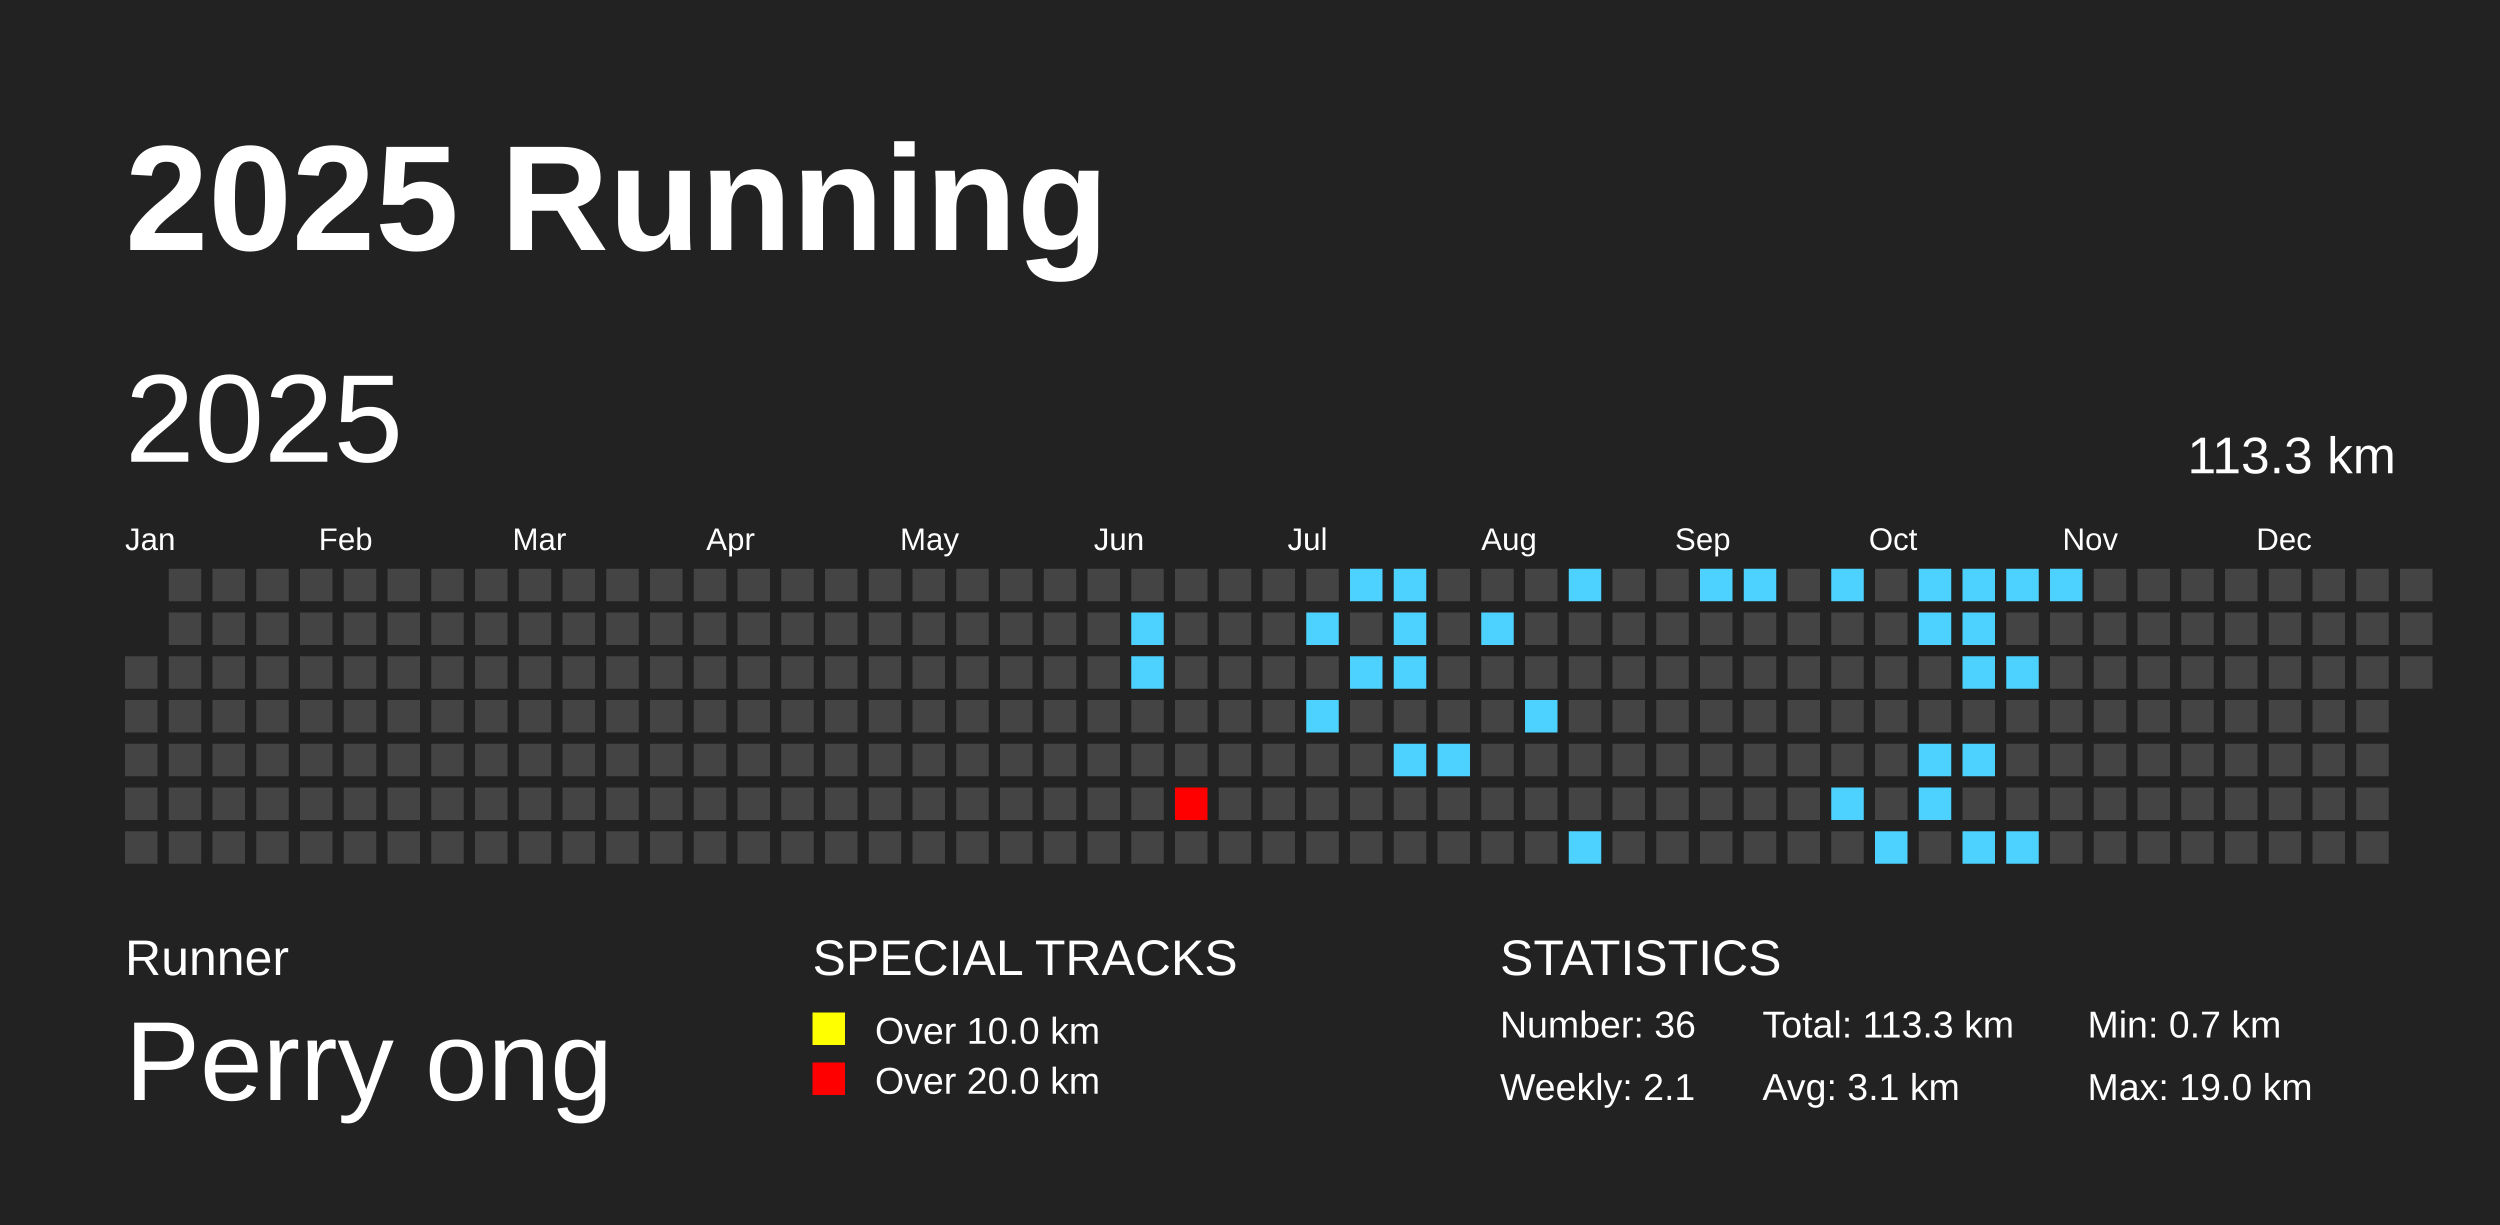
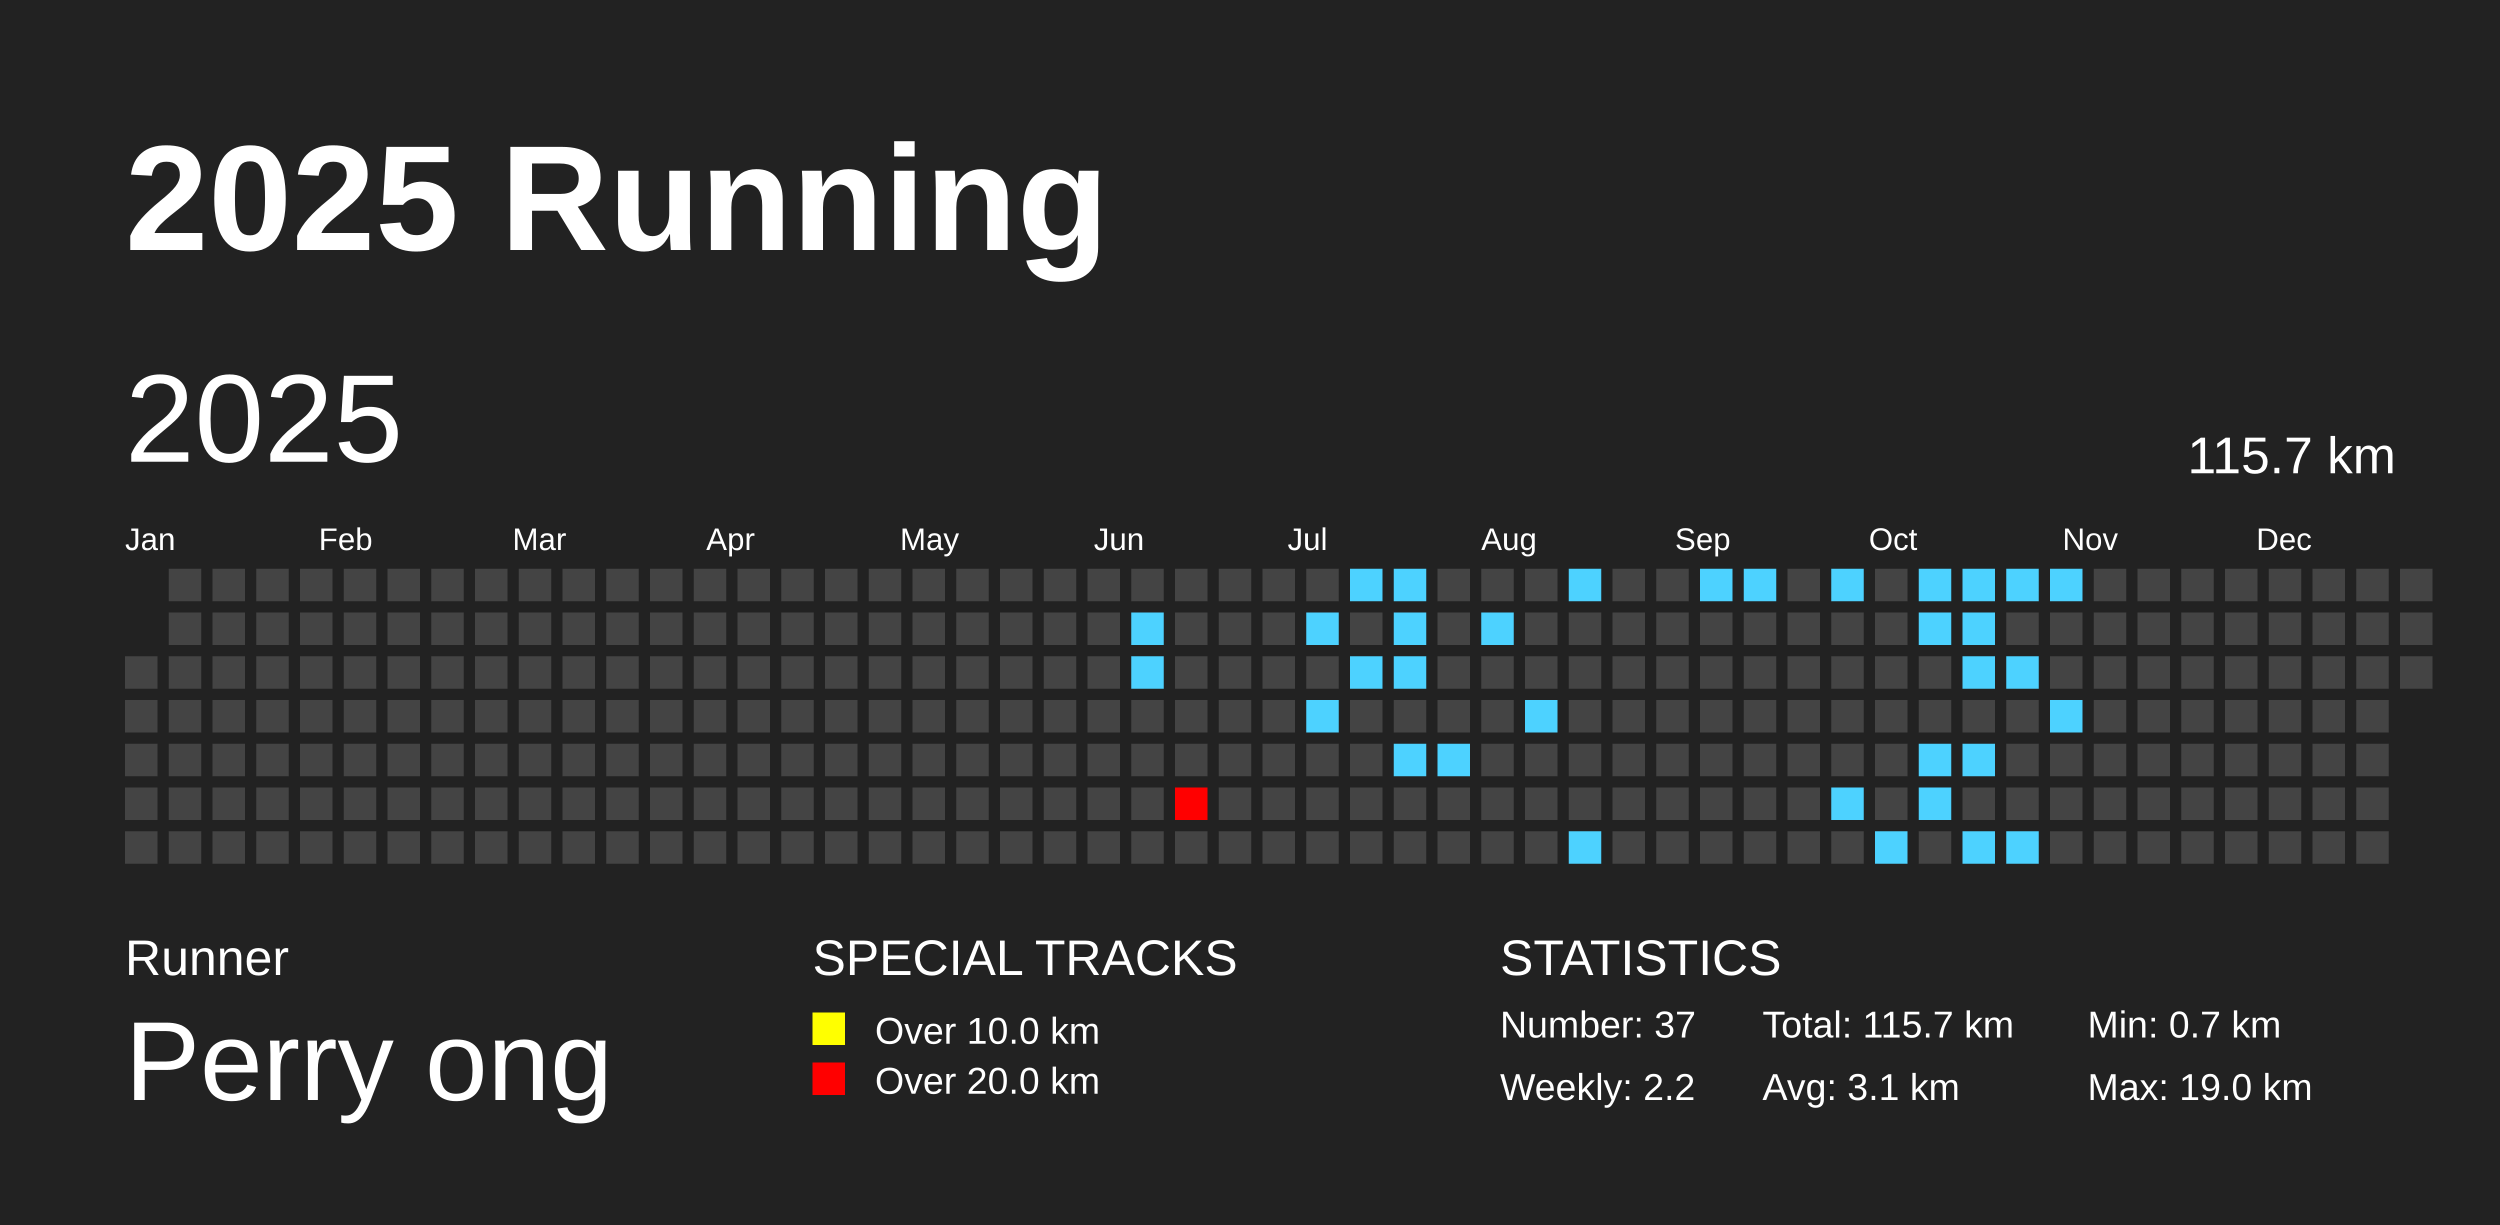
<svg xmlns="http://www.w3.org/2000/svg" baseProfile="full" height="98mm" version="1.1" viewBox="0,0,200,98" width="200mm">
  <defs />
  <rect fill="#222222" height="98" width="200" x="0" y="0" />
  <text fill="#FFFFFF" style="font-size:12px; font-family:Arial; font-weight:bold;" x="10" y="20">2025 Running</text>
  <text fill="#FFFFFF" style="font-size:4px; font-family:Arial" x="10" y="78">Runner</text>
  <text fill="#FFFFFF" style="font-size:9px; font-family:Arial" x="10" y="88">Perry ong</text>
  <text fill="#FFFFFF" style="font-size:4px; font-family:Arial" x="65" y="78">SPECIAL TRACKS</text>
  <rect fill="yellow" height="2.6" width="2.6" x="65" y="81" />
  <text fill="#FFFFFF" style="font-size:3px; font-family:Arial" x="70" y="83.5">Over 10.0 km</text>
  <rect fill="red" height="2.6" width="2.6" x="65" y="85" />
  <text fill="#FFFFFF" style="font-size:3px; font-family:Arial" x="70" y="87.5">Over 20.0 km</text>
  <text fill="#FFFFFF" style="font-size:4px; font-family:Arial" x="120" y="78">STATISTICS</text>
-   <text fill="#FFFFFF" style="font-size:3px; font-family:Arial" x="120" y="83">Number: 36</text>
-   <text fill="#FFFFFF" style="font-size:3px; font-family:Arial" x="120" y="88">Weekly: 2.1</text>
-   <text fill="#FFFFFF" style="font-size:3px; font-family:Arial" x="141" y="83">Total: 113.3 km</text>
+   <text fill="#FFFFFF" style="font-size:3px; font-family:Arial" x="120" y="83">Number: 37</text>
+   <text fill="#FFFFFF" style="font-size:3px; font-family:Arial" x="120" y="88">Weekly: 2.2</text>
+   <text fill="#FFFFFF" style="font-size:3px; font-family:Arial" x="141" y="83">Total: 115.7 km</text>
  <text fill="#FFFFFF" style="font-size:3px; font-family:Arial" x="141" y="88">Avg: 3.1 km</text>
  <text fill="#FFFFFF" style="font-size:3px; font-family:Arial" x="167" y="83">Min: 0.7 km</text>
  <text fill="#FFFFFF" style="font-size:3px; font-family:Arial" x="167" y="88">Max: 19.0 km</text>
  <text dominant-baseline="hanging" fill="#FFFFFF" style="font-size:10.0px; font-family:Arial;" x="10" y="30">2025</text>
-   <text dominant-baseline="hanging" fill="#FFFFFF" style="font-size:4.125px; font-family:Arial;" x="175" y="35">113.3 km</text>
+   <text dominant-baseline="hanging" fill="#FFFFFF" style="font-size:4.125px; font-family:Arial;" x="175" y="35">115.7 km</text>
  <text fill="#FFFFFF" style="font-size:2.5px; font-family:Arial" x="10.0" y="44">Jan</text>
  <text fill="#FFFFFF" style="font-size:2.5px; font-family:Arial" x="25.5" y="44">Feb</text>
  <text fill="#FFFFFF" style="font-size:2.5px; font-family:Arial" x="41.0" y="44">Mar</text>
  <text fill="#FFFFFF" style="font-size:2.5px; font-family:Arial" x="56.5" y="44">Apr</text>
  <text fill="#FFFFFF" style="font-size:2.5px; font-family:Arial" x="72.0" y="44">May</text>
  <text fill="#FFFFFF" style="font-size:2.5px; font-family:Arial" x="87.5" y="44">Jun</text>
  <text fill="#FFFFFF" style="font-size:2.5px; font-family:Arial" x="103.0" y="44">Jul</text>
  <text fill="#FFFFFF" style="font-size:2.5px; font-family:Arial" x="118.5" y="44">Aug</text>
  <text fill="#FFFFFF" style="font-size:2.5px; font-family:Arial" x="134.0" y="44">Sep</text>
  <text fill="#FFFFFF" style="font-size:2.5px; font-family:Arial" x="149.5" y="44">Oct</text>
  <text fill="#FFFFFF" style="font-size:2.5px; font-family:Arial" x="165.0" y="44">Nov</text>
  <text fill="#FFFFFF" style="font-size:2.5px; font-family:Arial" x="180.5" y="44">Dec</text>
  <rect fill="#444444" height="2.6" width="2.6" x="10.0" y="52.5" />
  <rect fill="#444444" height="2.6" width="2.6" x="10.0" y="56.0" />
  <rect fill="#444444" height="2.6" width="2.6" x="10.0" y="59.5" />
  <rect fill="#444444" height="2.6" width="2.6" x="10.0" y="63.0" />
  <rect fill="#444444" height="2.6" width="2.6" x="10.0" y="66.5" />
  <rect fill="#444444" height="2.6" width="2.6" x="13.5" y="45.5" />
  <rect fill="#444444" height="2.6" width="2.6" x="13.5" y="49.0" />
  <rect fill="#444444" height="2.6" width="2.6" x="13.5" y="52.5" />
  <rect fill="#444444" height="2.6" width="2.6" x="13.5" y="56.0" />
  <rect fill="#444444" height="2.6" width="2.6" x="13.5" y="59.5" />
  <rect fill="#444444" height="2.6" width="2.6" x="13.5" y="63.0" />
  <rect fill="#444444" height="2.6" width="2.6" x="13.5" y="66.5" />
  <rect fill="#444444" height="2.6" width="2.6" x="17.0" y="45.5" />
  <rect fill="#444444" height="2.6" width="2.6" x="17.0" y="49.0" />
  <rect fill="#444444" height="2.6" width="2.6" x="17.0" y="52.5" />
  <rect fill="#444444" height="2.6" width="2.6" x="17.0" y="56.0" />
  <rect fill="#444444" height="2.6" width="2.6" x="17.0" y="59.5" />
  <rect fill="#444444" height="2.6" width="2.6" x="17.0" y="63.0" />
  <rect fill="#444444" height="2.6" width="2.6" x="17.0" y="66.5" />
  <rect fill="#444444" height="2.6" width="2.6" x="20.5" y="45.5" />
  <rect fill="#444444" height="2.6" width="2.6" x="20.5" y="49.0" />
  <rect fill="#444444" height="2.6" width="2.6" x="20.5" y="52.5" />
  <rect fill="#444444" height="2.6" width="2.6" x="20.5" y="56.0" />
  <rect fill="#444444" height="2.6" width="2.6" x="20.5" y="59.5" />
  <rect fill="#444444" height="2.6" width="2.6" x="20.5" y="63.0" />
  <rect fill="#444444" height="2.6" width="2.6" x="20.5" y="66.5" />
  <rect fill="#444444" height="2.6" width="2.6" x="24.0" y="45.5" />
  <rect fill="#444444" height="2.6" width="2.6" x="24.0" y="49.0" />
  <rect fill="#444444" height="2.6" width="2.6" x="24.0" y="52.5" />
  <rect fill="#444444" height="2.6" width="2.6" x="24.0" y="56.0" />
  <rect fill="#444444" height="2.6" width="2.6" x="24.0" y="59.5" />
  <rect fill="#444444" height="2.6" width="2.6" x="24.0" y="63.0" />
  <rect fill="#444444" height="2.6" width="2.6" x="24.0" y="66.5" />
  <rect fill="#444444" height="2.6" width="2.6" x="27.5" y="45.5" />
  <rect fill="#444444" height="2.6" width="2.6" x="27.5" y="49.0" />
  <rect fill="#444444" height="2.6" width="2.6" x="27.5" y="52.5" />
  <rect fill="#444444" height="2.6" width="2.6" x="27.5" y="56.0" />
  <rect fill="#444444" height="2.6" width="2.6" x="27.5" y="59.5" />
  <rect fill="#444444" height="2.6" width="2.6" x="27.5" y="63.0" />
  <rect fill="#444444" height="2.6" width="2.6" x="27.5" y="66.5" />
  <rect fill="#444444" height="2.6" width="2.6" x="31.0" y="45.5" />
  <rect fill="#444444" height="2.6" width="2.6" x="31.0" y="49.0" />
  <rect fill="#444444" height="2.6" width="2.6" x="31.0" y="52.5" />
  <rect fill="#444444" height="2.6" width="2.6" x="31.0" y="56.0" />
  <rect fill="#444444" height="2.6" width="2.6" x="31.0" y="59.5" />
  <rect fill="#444444" height="2.6" width="2.6" x="31.0" y="63.0" />
  <rect fill="#444444" height="2.6" width="2.6" x="31.0" y="66.5" />
  <rect fill="#444444" height="2.6" width="2.6" x="34.5" y="45.5" />
  <rect fill="#444444" height="2.6" width="2.6" x="34.5" y="49.0" />
  <rect fill="#444444" height="2.6" width="2.6" x="34.5" y="52.5" />
  <rect fill="#444444" height="2.6" width="2.6" x="34.5" y="56.0" />
  <rect fill="#444444" height="2.6" width="2.6" x="34.5" y="59.5" />
  <rect fill="#444444" height="2.6" width="2.6" x="34.5" y="63.0" />
  <rect fill="#444444" height="2.6" width="2.6" x="34.5" y="66.5" />
  <rect fill="#444444" height="2.6" width="2.6" x="38.0" y="45.5" />
  <rect fill="#444444" height="2.6" width="2.6" x="38.0" y="49.0" />
  <rect fill="#444444" height="2.6" width="2.6" x="38.0" y="52.5" />
  <rect fill="#444444" height="2.6" width="2.6" x="38.0" y="56.0" />
  <rect fill="#444444" height="2.6" width="2.6" x="38.0" y="59.5" />
  <rect fill="#444444" height="2.6" width="2.6" x="38.0" y="63.0" />
  <rect fill="#444444" height="2.6" width="2.6" x="38.0" y="66.5" />
  <rect fill="#444444" height="2.6" width="2.6" x="41.5" y="45.5" />
  <rect fill="#444444" height="2.6" width="2.6" x="41.5" y="49.0" />
  <rect fill="#444444" height="2.6" width="2.6" x="41.5" y="52.5" />
  <rect fill="#444444" height="2.6" width="2.6" x="41.5" y="56.0" />
  <rect fill="#444444" height="2.6" width="2.6" x="41.5" y="59.5" />
  <rect fill="#444444" height="2.6" width="2.6" x="41.5" y="63.0" />
  <rect fill="#444444" height="2.6" width="2.6" x="41.5" y="66.5" />
  <rect fill="#444444" height="2.6" width="2.6" x="45.0" y="45.5" />
  <rect fill="#444444" height="2.6" width="2.6" x="45.0" y="49.0" />
  <rect fill="#444444" height="2.6" width="2.6" x="45.0" y="52.5" />
  <rect fill="#444444" height="2.6" width="2.6" x="45.0" y="56.0" />
  <rect fill="#444444" height="2.6" width="2.6" x="45.0" y="59.5" />
  <rect fill="#444444" height="2.6" width="2.6" x="45.0" y="63.0" />
  <rect fill="#444444" height="2.6" width="2.6" x="45.0" y="66.5" />
  <rect fill="#444444" height="2.6" width="2.6" x="48.5" y="45.5" />
  <rect fill="#444444" height="2.6" width="2.6" x="48.5" y="49.0" />
  <rect fill="#444444" height="2.6" width="2.6" x="48.5" y="52.5" />
  <rect fill="#444444" height="2.6" width="2.6" x="48.5" y="56.0" />
  <rect fill="#444444" height="2.6" width="2.6" x="48.5" y="59.5" />
  <rect fill="#444444" height="2.6" width="2.6" x="48.5" y="63.0" />
  <rect fill="#444444" height="2.6" width="2.6" x="48.5" y="66.5" />
  <rect fill="#444444" height="2.6" width="2.6" x="52.0" y="45.5" />
  <rect fill="#444444" height="2.6" width="2.6" x="52.0" y="49.0" />
  <rect fill="#444444" height="2.6" width="2.6" x="52.0" y="52.5" />
  <rect fill="#444444" height="2.6" width="2.6" x="52.0" y="56.0" />
  <rect fill="#444444" height="2.6" width="2.6" x="52.0" y="59.5" />
  <rect fill="#444444" height="2.6" width="2.6" x="52.0" y="63.0" />
  <rect fill="#444444" height="2.6" width="2.6" x="52.0" y="66.5" />
  <rect fill="#444444" height="2.6" width="2.6" x="55.5" y="45.5" />
  <rect fill="#444444" height="2.6" width="2.6" x="55.5" y="49.0" />
  <rect fill="#444444" height="2.6" width="2.6" x="55.5" y="52.5" />
  <rect fill="#444444" height="2.6" width="2.6" x="55.5" y="56.0" />
  <rect fill="#444444" height="2.6" width="2.6" x="55.5" y="59.5" />
  <rect fill="#444444" height="2.6" width="2.6" x="55.5" y="63.0" />
  <rect fill="#444444" height="2.6" width="2.6" x="55.5" y="66.5" />
  <rect fill="#444444" height="2.6" width="2.6" x="59.0" y="45.5" />
  <rect fill="#444444" height="2.6" width="2.6" x="59.0" y="49.0" />
  <rect fill="#444444" height="2.6" width="2.6" x="59.0" y="52.5" />
  <rect fill="#444444" height="2.6" width="2.6" x="59.0" y="56.0" />
  <rect fill="#444444" height="2.6" width="2.6" x="59.0" y="59.5" />
  <rect fill="#444444" height="2.6" width="2.6" x="59.0" y="63.0" />
  <rect fill="#444444" height="2.6" width="2.6" x="59.0" y="66.5" />
  <rect fill="#444444" height="2.6" width="2.6" x="62.5" y="45.5" />
  <rect fill="#444444" height="2.6" width="2.6" x="62.5" y="49.0" />
  <rect fill="#444444" height="2.6" width="2.6" x="62.5" y="52.5" />
  <rect fill="#444444" height="2.6" width="2.6" x="62.5" y="56.0" />
  <rect fill="#444444" height="2.6" width="2.6" x="62.5" y="59.5" />
  <rect fill="#444444" height="2.6" width="2.6" x="62.5" y="63.0" />
  <rect fill="#444444" height="2.6" width="2.6" x="62.5" y="66.5" />
  <rect fill="#444444" height="2.6" width="2.6" x="66.0" y="45.5" />
  <rect fill="#444444" height="2.6" width="2.6" x="66.0" y="49.0" />
  <rect fill="#444444" height="2.6" width="2.6" x="66.0" y="52.5" />
  <rect fill="#444444" height="2.6" width="2.6" x="66.0" y="56.0" />
  <rect fill="#444444" height="2.6" width="2.6" x="66.0" y="59.5" />
  <rect fill="#444444" height="2.6" width="2.6" x="66.0" y="63.0" />
  <rect fill="#444444" height="2.6" width="2.6" x="66.0" y="66.5" />
  <rect fill="#444444" height="2.6" width="2.6" x="69.5" y="45.5" />
  <rect fill="#444444" height="2.6" width="2.6" x="69.5" y="49.0" />
  <rect fill="#444444" height="2.6" width="2.6" x="69.5" y="52.5" />
  <rect fill="#444444" height="2.6" width="2.6" x="69.5" y="56.0" />
  <rect fill="#444444" height="2.6" width="2.6" x="69.5" y="59.5" />
  <rect fill="#444444" height="2.6" width="2.6" x="69.5" y="63.0" />
  <rect fill="#444444" height="2.6" width="2.6" x="69.5" y="66.5" />
  <rect fill="#444444" height="2.6" width="2.6" x="73.0" y="45.5" />
  <rect fill="#444444" height="2.6" width="2.6" x="73.0" y="49.0" />
  <rect fill="#444444" height="2.6" width="2.6" x="73.0" y="52.5" />
  <rect fill="#444444" height="2.6" width="2.6" x="73.0" y="56.0" />
  <rect fill="#444444" height="2.6" width="2.6" x="73.0" y="59.5" />
  <rect fill="#444444" height="2.6" width="2.6" x="73.0" y="63.0" />
  <rect fill="#444444" height="2.6" width="2.6" x="73.0" y="66.5" />
  <rect fill="#444444" height="2.6" width="2.6" x="76.5" y="45.5" />
  <rect fill="#444444" height="2.6" width="2.6" x="76.5" y="49.0" />
  <rect fill="#444444" height="2.6" width="2.6" x="76.5" y="52.5" />
  <rect fill="#444444" height="2.6" width="2.6" x="76.5" y="56.0" />
  <rect fill="#444444" height="2.6" width="2.6" x="76.5" y="59.5" />
  <rect fill="#444444" height="2.6" width="2.6" x="76.5" y="63.0" />
  <rect fill="#444444" height="2.6" width="2.6" x="76.5" y="66.5" />
  <rect fill="#444444" height="2.6" width="2.6" x="80.0" y="45.5" />
  <rect fill="#444444" height="2.6" width="2.6" x="80.0" y="49.0" />
  <rect fill="#444444" height="2.6" width="2.6" x="80.0" y="52.5" />
  <rect fill="#444444" height="2.6" width="2.6" x="80.0" y="56.0" />
  <rect fill="#444444" height="2.6" width="2.6" x="80.0" y="59.5" />
  <rect fill="#444444" height="2.6" width="2.6" x="80.0" y="63.0" />
  <rect fill="#444444" height="2.6" width="2.6" x="80.0" y="66.5" />
  <rect fill="#444444" height="2.6" width="2.6" x="83.5" y="45.5" />
  <rect fill="#444444" height="2.6" width="2.6" x="83.5" y="49.0" />
  <rect fill="#444444" height="2.6" width="2.6" x="83.5" y="52.5" />
  <rect fill="#444444" height="2.6" width="2.6" x="83.5" y="56.0" />
  <rect fill="#444444" height="2.6" width="2.6" x="83.5" y="59.5" />
  <rect fill="#444444" height="2.6" width="2.6" x="83.5" y="63.0" />
  <rect fill="#444444" height="2.6" width="2.6" x="83.5" y="66.5" />
  <rect fill="#444444" height="2.6" width="2.6" x="87.0" y="45.5" />
  <rect fill="#444444" height="2.6" width="2.6" x="87.0" y="49.0" />
  <rect fill="#444444" height="2.6" width="2.6" x="87.0" y="52.5" />
  <rect fill="#444444" height="2.6" width="2.6" x="87.0" y="56.0" />
  <rect fill="#444444" height="2.6" width="2.6" x="87.0" y="59.5" />
  <rect fill="#444444" height="2.6" width="2.6" x="87.0" y="63.0" />
  <rect fill="#444444" height="2.6" width="2.6" x="87.0" y="66.5" />
  <rect fill="#444444" height="2.6" width="2.6" x="90.5" y="45.5" />
  <rect fill="#4DD2FF" height="2.6" width="2.6" x="90.5" y="49.0" />
  <rect fill="#4DD2FF" height="2.6" width="2.6" x="90.5" y="52.5" />
  <rect fill="#444444" height="2.6" width="2.6" x="90.5" y="56.0" />
  <rect fill="#444444" height="2.6" width="2.6" x="90.5" y="59.5" />
  <rect fill="#444444" height="2.6" width="2.6" x="90.5" y="63.0" />
  <rect fill="#444444" height="2.6" width="2.6" x="90.5" y="66.5" />
  <rect fill="#444444" height="2.6" width="2.6" x="94.0" y="45.5" />
  <rect fill="#444444" height="2.6" width="2.6" x="94.0" y="49.0" />
  <rect fill="#444444" height="2.6" width="2.6" x="94.0" y="52.5" />
  <rect fill="#444444" height="2.6" width="2.6" x="94.0" y="56.0" />
  <rect fill="#444444" height="2.6" width="2.6" x="94.0" y="59.5" />
  <rect fill="red" height="2.6" width="2.6" x="94.0" y="63.0" />
  <rect fill="#444444" height="2.6" width="2.6" x="94.0" y="66.5" />
  <rect fill="#444444" height="2.6" width="2.6" x="97.5" y="45.5" />
  <rect fill="#444444" height="2.6" width="2.6" x="97.5" y="49.0" />
  <rect fill="#444444" height="2.6" width="2.6" x="97.5" y="52.5" />
  <rect fill="#444444" height="2.6" width="2.6" x="97.5" y="56.0" />
  <rect fill="#444444" height="2.6" width="2.6" x="97.5" y="59.5" />
  <rect fill="#444444" height="2.6" width="2.6" x="97.5" y="63.0" />
  <rect fill="#444444" height="2.6" width="2.6" x="97.5" y="66.5" />
  <rect fill="#444444" height="2.6" width="2.6" x="101.0" y="45.5" />
  <rect fill="#444444" height="2.6" width="2.6" x="101.0" y="49.0" />
  <rect fill="#444444" height="2.6" width="2.6" x="101.0" y="52.5" />
  <rect fill="#444444" height="2.6" width="2.6" x="101.0" y="56.0" />
  <rect fill="#444444" height="2.6" width="2.6" x="101.0" y="59.5" />
  <rect fill="#444444" height="2.6" width="2.6" x="101.0" y="63.0" />
  <rect fill="#444444" height="2.6" width="2.6" x="101.0" y="66.5" />
  <rect fill="#444444" height="2.6" width="2.6" x="104.5" y="45.5" />
  <rect fill="#4DD2FF" height="2.6" width="2.6" x="104.5" y="49.0" />
  <rect fill="#444444" height="2.6" width="2.6" x="104.5" y="52.5" />
  <rect fill="#4DD2FF" height="2.6" width="2.6" x="104.5" y="56.0" />
  <rect fill="#444444" height="2.6" width="2.6" x="104.5" y="59.5" />
  <rect fill="#444444" height="2.6" width="2.6" x="104.5" y="63.0" />
  <rect fill="#444444" height="2.6" width="2.6" x="104.5" y="66.5" />
  <rect fill="#4DD2FF" height="2.6" width="2.6" x="108.0" y="45.5" />
  <rect fill="#444444" height="2.6" width="2.6" x="108.0" y="49.0" />
  <rect fill="#4DD2FF" height="2.6" width="2.6" x="108.0" y="52.5" />
  <rect fill="#444444" height="2.6" width="2.6" x="108.0" y="56.0" />
  <rect fill="#444444" height="2.6" width="2.6" x="108.0" y="59.5" />
  <rect fill="#444444" height="2.6" width="2.6" x="108.0" y="63.0" />
  <rect fill="#444444" height="2.6" width="2.6" x="108.0" y="66.5" />
  <rect fill="#4DD2FF" height="2.6" width="2.6" x="111.5" y="45.5" />
  <rect fill="#4DD2FF" height="2.6" width="2.6" x="111.5" y="49.0" />
  <rect fill="#4DD2FF" height="2.6" width="2.6" x="111.5" y="52.5" />
  <rect fill="#444444" height="2.6" width="2.6" x="111.5" y="56.0" />
  <rect fill="#4DD2FF" height="2.6" width="2.6" x="111.5" y="59.5" />
  <rect fill="#444444" height="2.6" width="2.6" x="111.5" y="63.0" />
  <rect fill="#444444" height="2.6" width="2.6" x="111.5" y="66.5" />
  <rect fill="#444444" height="2.6" width="2.6" x="115.0" y="45.5" />
  <rect fill="#444444" height="2.6" width="2.6" x="115.0" y="49.0" />
  <rect fill="#444444" height="2.6" width="2.6" x="115.0" y="52.5" />
  <rect fill="#444444" height="2.6" width="2.6" x="115.0" y="56.0" />
  <rect fill="#4DD2FF" height="2.6" width="2.6" x="115.0" y="59.5" />
  <rect fill="#444444" height="2.6" width="2.6" x="115.0" y="63.0" />
  <rect fill="#444444" height="2.6" width="2.6" x="115.0" y="66.5" />
  <rect fill="#444444" height="2.6" width="2.6" x="118.5" y="45.5" />
  <rect fill="#4DD2FF" height="2.6" width="2.6" x="118.5" y="49.0" />
  <rect fill="#444444" height="2.6" width="2.6" x="118.5" y="52.5" />
  <rect fill="#444444" height="2.6" width="2.6" x="118.5" y="56.0" />
  <rect fill="#444444" height="2.6" width="2.6" x="118.5" y="59.5" />
  <rect fill="#444444" height="2.6" width="2.6" x="118.5" y="63.0" />
  <rect fill="#444444" height="2.6" width="2.6" x="118.5" y="66.5" />
  <rect fill="#444444" height="2.6" width="2.6" x="122.0" y="45.5" />
  <rect fill="#444444" height="2.6" width="2.6" x="122.0" y="49.0" />
  <rect fill="#444444" height="2.6" width="2.6" x="122.0" y="52.5" />
  <rect fill="#4DD2FF" height="2.6" width="2.6" x="122.0" y="56.0" />
  <rect fill="#444444" height="2.6" width="2.6" x="122.0" y="59.5" />
  <rect fill="#444444" height="2.6" width="2.6" x="122.0" y="63.0" />
  <rect fill="#444444" height="2.6" width="2.6" x="122.0" y="66.5" />
  <rect fill="#4DD2FF" height="2.6" width="2.6" x="125.5" y="45.5" />
  <rect fill="#444444" height="2.6" width="2.6" x="125.5" y="49.0" />
  <rect fill="#444444" height="2.6" width="2.6" x="125.5" y="52.5" />
  <rect fill="#444444" height="2.6" width="2.6" x="125.5" y="56.0" />
  <rect fill="#444444" height="2.6" width="2.6" x="125.5" y="59.5" />
  <rect fill="#444444" height="2.6" width="2.6" x="125.5" y="63.0" />
  <rect fill="#4DD2FF" height="2.6" width="2.6" x="125.5" y="66.5" />
  <rect fill="#444444" height="2.6" width="2.6" x="129.0" y="45.5" />
  <rect fill="#444444" height="2.6" width="2.6" x="129.0" y="49.0" />
  <rect fill="#444444" height="2.6" width="2.6" x="129.0" y="52.5" />
  <rect fill="#444444" height="2.6" width="2.6" x="129.0" y="56.0" />
  <rect fill="#444444" height="2.6" width="2.6" x="129.0" y="59.5" />
  <rect fill="#444444" height="2.6" width="2.6" x="129.0" y="63.0" />
  <rect fill="#444444" height="2.6" width="2.6" x="129.0" y="66.5" />
  <rect fill="#444444" height="2.6" width="2.6" x="132.5" y="45.5" />
  <rect fill="#444444" height="2.6" width="2.6" x="132.5" y="49.0" />
  <rect fill="#444444" height="2.6" width="2.6" x="132.5" y="52.5" />
  <rect fill="#444444" height="2.6" width="2.6" x="132.5" y="56.0" />
  <rect fill="#444444" height="2.6" width="2.6" x="132.5" y="59.5" />
  <rect fill="#444444" height="2.6" width="2.6" x="132.5" y="63.0" />
  <rect fill="#444444" height="2.6" width="2.6" x="132.5" y="66.5" />
  <rect fill="#4DD2FF" height="2.6" width="2.6" x="136.0" y="45.5" />
  <rect fill="#444444" height="2.6" width="2.6" x="136.0" y="49.0" />
  <rect fill="#444444" height="2.6" width="2.6" x="136.0" y="52.5" />
  <rect fill="#444444" height="2.6" width="2.6" x="136.0" y="56.0" />
  <rect fill="#444444" height="2.6" width="2.6" x="136.0" y="59.5" />
  <rect fill="#444444" height="2.6" width="2.6" x="136.0" y="63.0" />
  <rect fill="#444444" height="2.6" width="2.6" x="136.0" y="66.5" />
  <rect fill="#4DD2FF" height="2.6" width="2.6" x="139.5" y="45.5" />
  <rect fill="#444444" height="2.6" width="2.6" x="139.5" y="49.0" />
  <rect fill="#444444" height="2.6" width="2.6" x="139.5" y="52.5" />
  <rect fill="#444444" height="2.6" width="2.6" x="139.5" y="56.0" />
  <rect fill="#444444" height="2.6" width="2.6" x="139.5" y="59.5" />
  <rect fill="#444444" height="2.6" width="2.6" x="139.5" y="63.0" />
  <rect fill="#444444" height="2.6" width="2.6" x="139.5" y="66.5" />
  <rect fill="#444444" height="2.6" width="2.6" x="143.0" y="45.5" />
  <rect fill="#444444" height="2.6" width="2.6" x="143.0" y="49.0" />
  <rect fill="#444444" height="2.6" width="2.6" x="143.0" y="52.5" />
  <rect fill="#444444" height="2.6" width="2.6" x="143.0" y="56.0" />
  <rect fill="#444444" height="2.6" width="2.6" x="143.0" y="59.5" />
  <rect fill="#444444" height="2.6" width="2.6" x="143.0" y="63.0" />
  <rect fill="#444444" height="2.6" width="2.6" x="143.0" y="66.5" />
  <rect fill="#4DD2FF" height="2.6" width="2.6" x="146.5" y="45.5" />
  <rect fill="#444444" height="2.6" width="2.6" x="146.5" y="49.0" />
  <rect fill="#444444" height="2.6" width="2.6" x="146.5" y="52.5" />
  <rect fill="#444444" height="2.6" width="2.6" x="146.5" y="56.0" />
  <rect fill="#444444" height="2.6" width="2.6" x="146.5" y="59.5" />
  <rect fill="#4DD2FF" height="2.6" width="2.6" x="146.5" y="63.0" />
  <rect fill="#444444" height="2.6" width="2.6" x="146.5" y="66.5" />
  <rect fill="#444444" height="2.6" width="2.6" x="150.0" y="45.5" />
  <rect fill="#444444" height="2.6" width="2.6" x="150.0" y="49.0" />
  <rect fill="#444444" height="2.6" width="2.6" x="150.0" y="52.5" />
  <rect fill="#444444" height="2.6" width="2.6" x="150.0" y="56.0" />
  <rect fill="#444444" height="2.6" width="2.6" x="150.0" y="59.5" />
  <rect fill="#444444" height="2.6" width="2.6" x="150.0" y="63.0" />
  <rect fill="#4DD2FF" height="2.6" width="2.6" x="150.0" y="66.5" />
  <rect fill="#4DD2FF" height="2.6" width="2.6" x="153.5" y="45.5" />
  <rect fill="#4DD2FF" height="2.6" width="2.6" x="153.5" y="49.0" />
  <rect fill="#444444" height="2.6" width="2.6" x="153.5" y="52.5" />
  <rect fill="#444444" height="2.6" width="2.6" x="153.5" y="56.0" />
  <rect fill="#4DD2FF" height="2.6" width="2.6" x="153.5" y="59.5" />
  <rect fill="#4DD2FF" height="2.6" width="2.6" x="153.5" y="63.0" />
  <rect fill="#444444" height="2.6" width="2.6" x="153.5" y="66.5" />
  <rect fill="#4DD2FF" height="2.6" width="2.6" x="157.0" y="45.5" />
  <rect fill="#4DD2FF" height="2.6" width="2.6" x="157.0" y="49.0" />
  <rect fill="#4DD2FF" height="2.6" width="2.6" x="157.0" y="52.5" />
  <rect fill="#444444" height="2.6" width="2.6" x="157.0" y="56.0" />
  <rect fill="#4DD2FF" height="2.6" width="2.6" x="157.0" y="59.5" />
  <rect fill="#444444" height="2.6" width="2.6" x="157.0" y="63.0" />
  <rect fill="#4DD2FF" height="2.6" width="2.6" x="157.0" y="66.5" />
  <rect fill="#4DD2FF" height="2.6" width="2.6" x="160.5" y="45.5" />
  <rect fill="#444444" height="2.6" width="2.6" x="160.5" y="49.0" />
  <rect fill="#4DD2FF" height="2.6" width="2.6" x="160.5" y="52.5" />
  <rect fill="#444444" height="2.6" width="2.6" x="160.5" y="56.0" />
  <rect fill="#444444" height="2.6" width="2.6" x="160.5" y="59.5" />
  <rect fill="#444444" height="2.6" width="2.6" x="160.5" y="63.0" />
  <rect fill="#4DD2FF" height="2.6" width="2.6" x="160.5" y="66.5" />
  <rect fill="#4DD2FF" height="2.6" width="2.6" x="164.0" y="45.5" />
  <rect fill="#444444" height="2.6" width="2.6" x="164.0" y="49.0" />
  <rect fill="#444444" height="2.6" width="2.6" x="164.0" y="52.5" />
-   <rect fill="#444444" height="2.6" width="2.6" x="164.0" y="56.0" />
+   <rect fill="#4DD2FF" height="2.6" width="2.6" x="164.0" y="56.0" />
  <rect fill="#444444" height="2.6" width="2.6" x="164.0" y="59.5" />
  <rect fill="#444444" height="2.6" width="2.6" x="164.0" y="63.0" />
  <rect fill="#444444" height="2.6" width="2.6" x="164.0" y="66.5" />
  <rect fill="#444444" height="2.6" width="2.6" x="167.5" y="45.5" />
  <rect fill="#444444" height="2.6" width="2.6" x="167.5" y="49.0" />
  <rect fill="#444444" height="2.6" width="2.6" x="167.5" y="52.5" />
  <rect fill="#444444" height="2.6" width="2.6" x="167.5" y="56.0" />
  <rect fill="#444444" height="2.6" width="2.6" x="167.5" y="59.5" />
  <rect fill="#444444" height="2.6" width="2.6" x="167.5" y="63.0" />
  <rect fill="#444444" height="2.6" width="2.6" x="167.5" y="66.5" />
  <rect fill="#444444" height="2.6" width="2.6" x="171.0" y="45.5" />
  <rect fill="#444444" height="2.6" width="2.6" x="171.0" y="49.0" />
  <rect fill="#444444" height="2.6" width="2.6" x="171.0" y="52.5" />
  <rect fill="#444444" height="2.6" width="2.6" x="171.0" y="56.0" />
  <rect fill="#444444" height="2.6" width="2.6" x="171.0" y="59.5" />
  <rect fill="#444444" height="2.6" width="2.6" x="171.0" y="63.0" />
  <rect fill="#444444" height="2.6" width="2.6" x="171.0" y="66.5" />
  <rect fill="#444444" height="2.6" width="2.6" x="174.5" y="45.5" />
  <rect fill="#444444" height="2.6" width="2.6" x="174.5" y="49.0" />
  <rect fill="#444444" height="2.6" width="2.6" x="174.5" y="52.5" />
  <rect fill="#444444" height="2.6" width="2.6" x="174.5" y="56.0" />
  <rect fill="#444444" height="2.6" width="2.6" x="174.5" y="59.5" />
  <rect fill="#444444" height="2.6" width="2.6" x="174.5" y="63.0" />
  <rect fill="#444444" height="2.6" width="2.6" x="174.5" y="66.5" />
  <rect fill="#444444" height="2.6" width="2.6" x="178.0" y="45.5" />
  <rect fill="#444444" height="2.6" width="2.6" x="178.0" y="49.0" />
  <rect fill="#444444" height="2.6" width="2.6" x="178.0" y="52.5" />
  <rect fill="#444444" height="2.6" width="2.6" x="178.0" y="56.0" />
  <rect fill="#444444" height="2.6" width="2.6" x="178.0" y="59.5" />
  <rect fill="#444444" height="2.6" width="2.6" x="178.0" y="63.0" />
  <rect fill="#444444" height="2.6" width="2.6" x="178.0" y="66.5" />
  <rect fill="#444444" height="2.6" width="2.6" x="181.5" y="45.5" />
  <rect fill="#444444" height="2.6" width="2.6" x="181.5" y="49.0" />
  <rect fill="#444444" height="2.6" width="2.6" x="181.5" y="52.5" />
  <rect fill="#444444" height="2.6" width="2.6" x="181.5" y="56.0" />
  <rect fill="#444444" height="2.6" width="2.6" x="181.5" y="59.5" />
  <rect fill="#444444" height="2.6" width="2.6" x="181.5" y="63.0" />
  <rect fill="#444444" height="2.6" width="2.6" x="181.5" y="66.5" />
  <rect fill="#444444" height="2.6" width="2.6" x="185.0" y="45.5" />
  <rect fill="#444444" height="2.6" width="2.6" x="185.0" y="49.0" />
  <rect fill="#444444" height="2.6" width="2.6" x="185.0" y="52.5" />
  <rect fill="#444444" height="2.6" width="2.6" x="185.0" y="56.0" />
  <rect fill="#444444" height="2.6" width="2.6" x="185.0" y="59.5" />
  <rect fill="#444444" height="2.6" width="2.6" x="185.0" y="63.0" />
  <rect fill="#444444" height="2.6" width="2.6" x="185.0" y="66.5" />
  <rect fill="#444444" height="2.6" width="2.6" x="188.5" y="45.5" />
  <rect fill="#444444" height="2.6" width="2.6" x="188.5" y="49.0" />
  <rect fill="#444444" height="2.6" width="2.6" x="188.5" y="52.5" />
  <rect fill="#444444" height="2.6" width="2.6" x="188.5" y="56.0" />
  <rect fill="#444444" height="2.6" width="2.6" x="188.5" y="59.5" />
  <rect fill="#444444" height="2.6" width="2.6" x="188.5" y="63.0" />
  <rect fill="#444444" height="2.6" width="2.6" x="188.5" y="66.5" />
  <rect fill="#444444" height="2.6" width="2.6" x="192.0" y="45.5" />
  <rect fill="#444444" height="2.6" width="2.6" x="192.0" y="49.0" />
  <rect fill="#444444" height="2.6" width="2.6" x="192.0" y="52.5" />
</svg>
